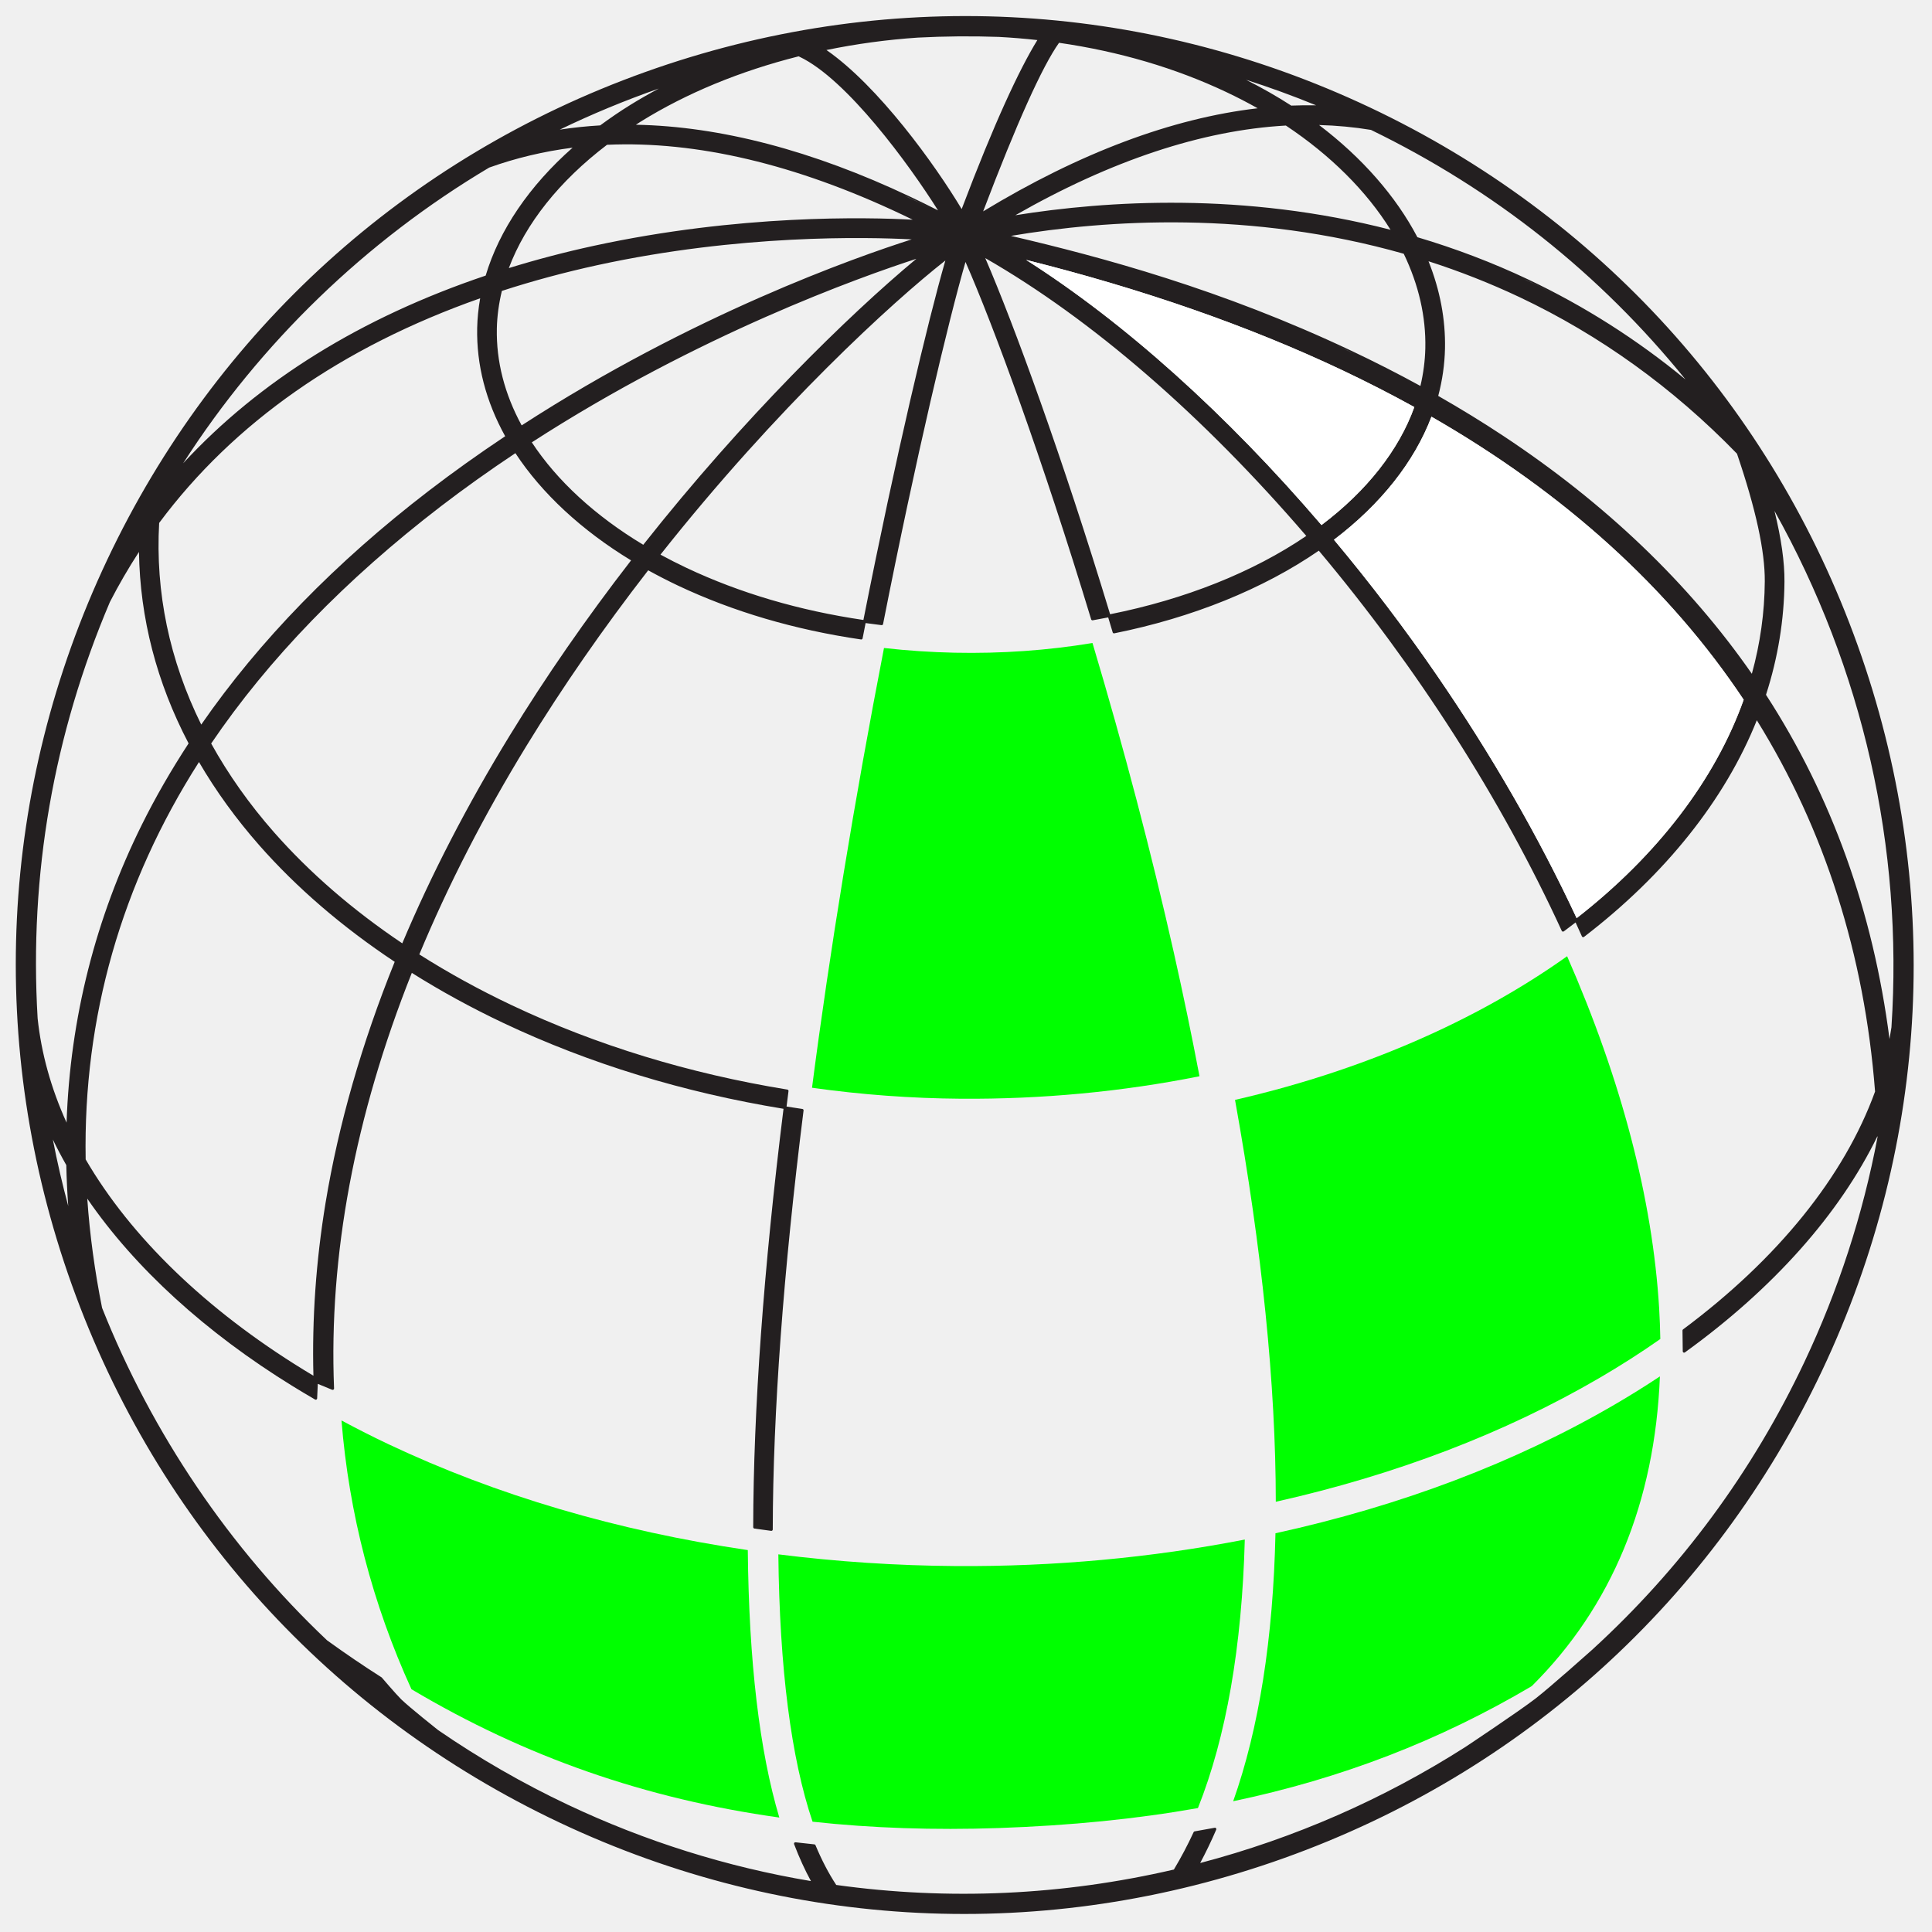
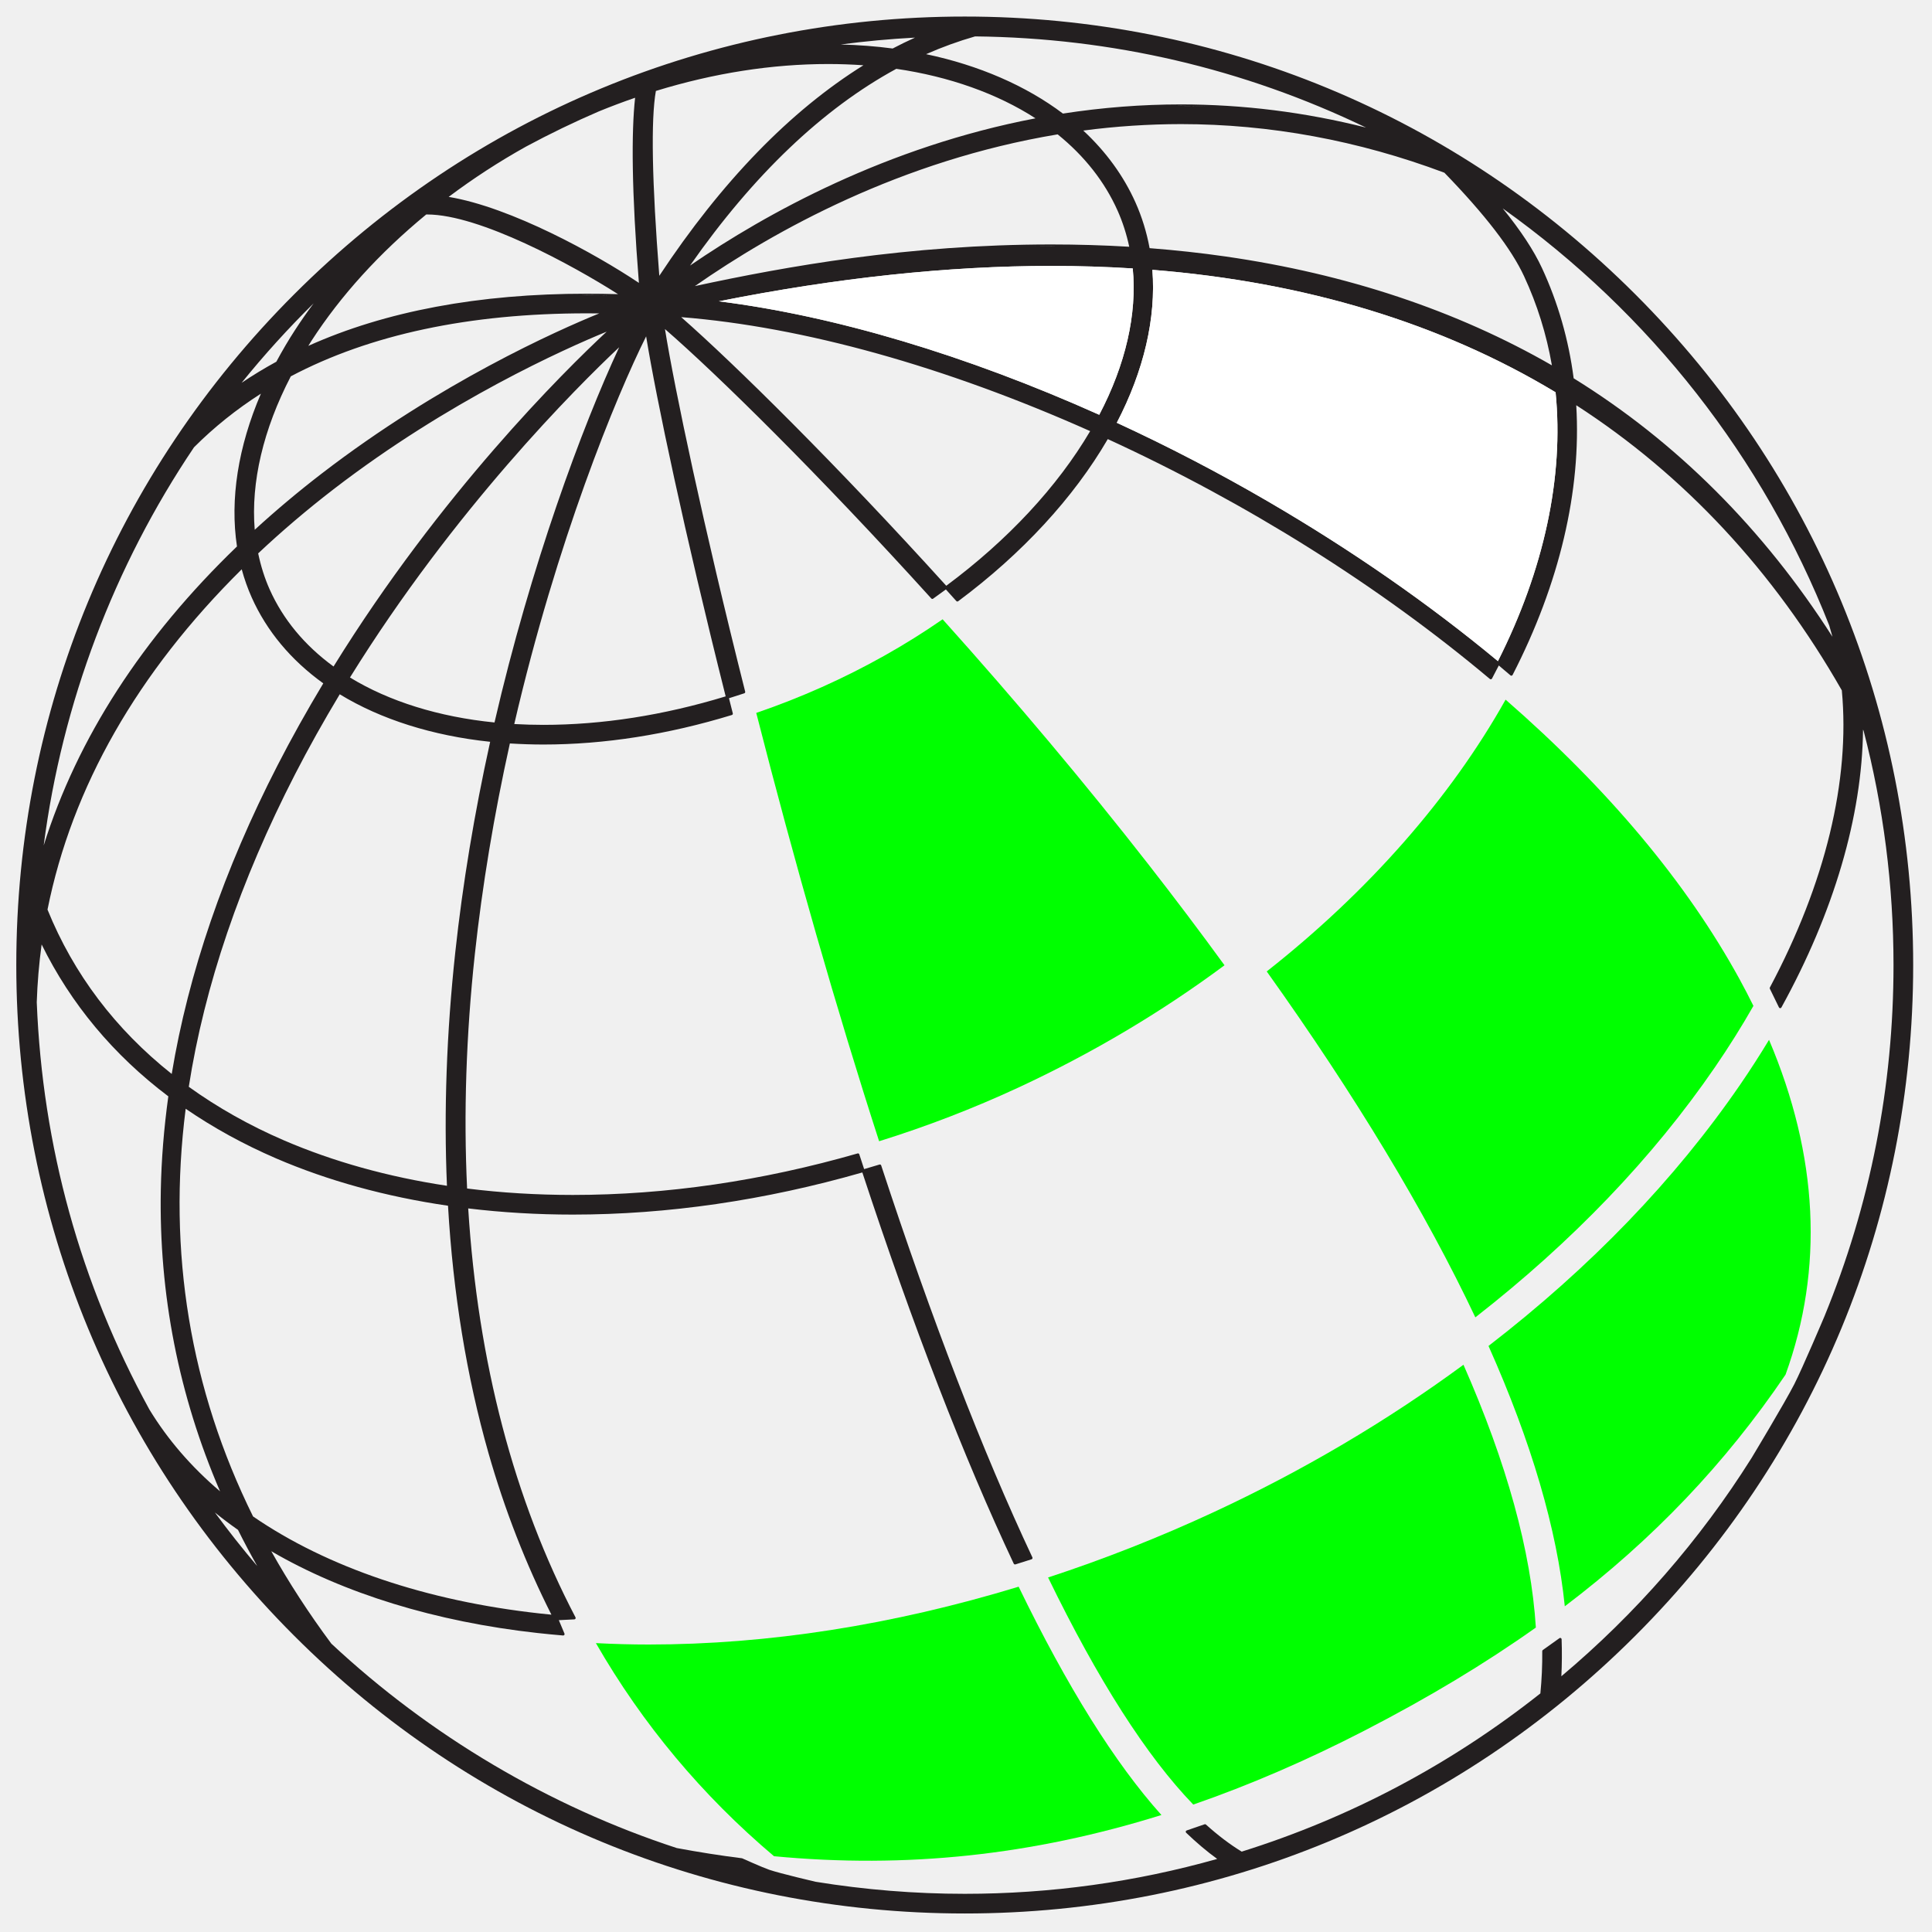
<svg xmlns="http://www.w3.org/2000/svg" id="svg2" version="1.1" width="141.732" height="141.732" xml:space="preserve">
  <defs id="defs6">
    <clipPath clipPathUnits="userSpaceOnUse" id="clipPath18">
      <path d="m 0,0 6120,0 0,5536.64 -6120,0 L 0,0 z" id="path20" />
    </clipPath>
  </defs>
  <g id="g10" transform="matrix(1.25,0,0,-1.25,0,141.7322)">
    <g id="g12" transform="scale(0.1,0.1)">
      <g id="g14">
        <g id="g16" clip-path="url(#clipPath18)">
-           <g id="g2994" transform="matrix(0.9040826,-0.4273579,0.4273579,0.9040826,-188.2205,296.398)">
-             <path id="path22" style="fill:#231f20;fill-opacity:1;fill-rule:nonzero;stroke:none" d="m 1053.024,321.478 c -5.617,-11.008 -24.881,-42.975 -25.067,-43.29 -30.361,-48.277 -67.913,-91.374 -111.623,-128.103 0.347,7.142 0.404,14.438 0.145,21.742 -0.016,0.282 -0.186,0.549 -0.46,0.694 -0.105,0.049 -0.234,0.072 -0.355,0.072 -0.161,0 -0.331,-0.04 -0.46,-0.153 l -9.749,-6.949 c -0.218,-0.161 -0.339,-0.412 -0.339,-0.662 0.08,-8.361 -0.299,-16.698 -1.098,-24.801 C 851.392,98.354 792.413,67.113 728.731,47.171 c -6.888,4.197 -13.934,9.539 -20.964,15.875 -0.152,0.145 -0.347,0.21 -0.536,0.21 -0.095,0 -0.183,0 -0.268,-0.032 l -10.536,-3.632 c -0.262,-0.089 -0.466,-0.315 -0.529,-0.581 -0.057,-0.282 0.032,-0.565 0.236,-0.759 6.091,-5.843 12.215,-11.016 18.215,-15.366 C 666.359,29.303 616.517,22.41 566.187,22.41 c -29.208,0 -58.668,2.381 -87.561,7.078 -0.152,0.032 -20.618,4.81 -27.175,7.029 -3.988,1.372 -15.658,6.634 -15.779,6.682 -0.073,0.049 -0.148,0.065 -0.23,0.08 -12.554,1.574 -25.425,3.591 -38.252,5.988 C 322.507,73.657 252.363,115.156 194.451,169.236 c -13.102,17.626 -24.977,35.897 -35.245,54.242 42.575,-24.825 96.546,-41.41 156.309,-48.011 4.912,-0.541 9.946,-1.025 14.959,-1.453 0.015,0 0.041,0 0.063,0 0.252,0 0.504,0.129 0.652,0.331 0.167,0.242 0.199,0.541 0.089,0.791 l -3.311,7.877 9.111,0.46 c 0.274,0.016 0.521,0.178 0.663,0.412 0.136,0.234 0.141,0.533 0.015,0.775 -36.127,69.019 -57.312,149.772 -62.971,240 19.993,-2.413 40.636,-3.624 61.364,-3.624 55.579,0 112.75,8.321 169.943,24.728 29.596,-89.953 59.498,-167.212 88.857,-229.597 0.132,-0.282 0.422,-0.46 0.731,-0.46 0.079,0 0.157,0.016 0.236,0.032 l 9.489,2.994 c 0.22,0.065 0.404,0.242 0.498,0.444 0.085,0.218 0.085,0.46 -0.009,0.678 -29.193,62.086 -59.047,139.498 -88.744,230.041 -0.11,0.347 -0.425,0.549 -0.766,0.549 -0.069,0 -0.149,0 -0.227,-0.033 l -9.016,-2.679 -2.838,8.668 c -0.11,0.347 -0.425,0.557 -0.766,0.557 -0.069,0 -0.148,0 -0.227,-0.033 -56.184,-16.157 -112.419,-24.357 -167.115,-24.357 -21.154,0 -42.024,1.267 -62.058,3.769 -2.097,43.919 -0.577,90.147 4.53,137.432 4.344,40.199 11.264,81.843 20.564,123.769 6.642,-0.404 13.257,-0.63 19.64,-0.63 35.813,0 73.038,5.835 110.653,17.327 0.41,0.121 0.646,0.549 0.546,0.96 l -2.248,8.886 8.978,2.889 c 0.4,0.121 0.637,0.549 0.536,0.96 -24.537,97.354 -41.434,177.72 -47.083,212.81 30.665,-26.592 90.216,-85.151 156.309,-158.117 0.157,-0.169 0.378,-0.266 0.599,-0.266 0.173,0 0.331,0.049 0.473,0.153 l 7.487,5.415 6.132,-6.811 c 0.157,-0.178 0.378,-0.274 0.599,-0.274 0.173,0 0.341,0.056 0.483,0.161 37.474,27.883 67.817,60.779 87.798,95.159 81.767,-37.544 159.297,-86.217 224.244,-140.773 0.153,-0.129 0.331,-0.186 0.525,-0.186 0.049,0 0.105,0.008 0.153,0.008 0.242,0.049 0.452,0.21 0.573,0.428 l 3.995,7.667 6.844,-5.811 c 0.153,-0.121 0.331,-0.186 0.525,-0.186 0.056,0 0.105,0 0.153,0.016 0.25,0.049 0.46,0.202 0.573,0.428 27.504,53.467 40.409,108.16 37.35,158.286 63.434,-40.982 115.876,-97.281 155.865,-167.349 4.947,-52.87 -9.652,-113.148 -42.225,-174.371 -0.129,-0.218 -0.129,-0.484 -0.016,-0.726 l 5.351,-10.968 c 0.129,-0.266 0.396,-0.444 0.702,-0.46 0.016,0 0.016,0 0.024,0 0.29,0 0.557,0.161 0.694,0.428 30.821,55.896 47.357,112.204 47.922,163.032 0.113,-0.202 0.21,-0.387 0.315,-0.597 11.63,-44.622 17.57,-90.954 17.57,-137.529 0,-71.246 -13.647,-140.62 -40.546,-206.192 -0.121,-0.299 -12.808,-30.232 -17.698,-39.828 z M 126.11,246.213 c 4.335,-3.503 8.874,-6.924 13.566,-10.217 3.536,-7.094 7.32,-14.204 11.292,-21.233 -8.685,10.217 -17.024,20.757 -24.858,31.451 z m -38.508,60.553 c -40.463,73.99 -62.682,154.38 -66.03,238.918 0.363,11.202 1.324,22.605 2.859,33.904 17.143,-34.864 42.143,-64.862 74.356,-89.154 -2.586,-18.707 -4.067,-37.132 -4.407,-54.79 -1.182,-61.255 10.513,-120.791 34.772,-177.026 -16.908,14.357 -30.87,30.547 -41.551,48.148 z m 26.26,564.586 c 11.69,11.702 24.911,22.307 39.259,31.467 C 139.719,871.658 134.874,840.724 139.083,813.155 83.542,759.656 45.421,700.677 25.646,637.687 36.437,720.982 66.837,801.574 113.862,871.351 z m 70.207,84.49 c -3.971,-5.343 -7.644,-10.605 -10.97,-15.746 -3.825,-5.891 -7.393,-11.968 -10.923,-18.522 -6.952,-3.801 -13.792,-7.941 -20.381,-12.388 13.098,16.238 27.285,31.886 42.275,46.655 z m 66.077,52.143 0.552,0 c 30.769,0 85.285,-29.715 112.025,-46.768 -6.205,0.194 -12.374,0.266 -18.395,0.266 -63.234,0.024 -118.182,-10.29 -163.38,-30.611 0.599,0.977 1.198,1.969 1.838,2.954 17.188,26.56 39.854,51.506 67.359,74.159 z m 58.558,39.836 c 13.903,7.481 28.294,14.438 42.732,20.652 7.015,2.865 14.181,5.577 21.296,8.014 -2.223,-20.152 -2.065,-54.782 2.232,-108.653 -25.451,17.013 -75.03,44.388 -111.647,50.473 14.271,10.734 29.53,20.669 45.387,29.514 z M 205.396,736.251 C 266.682,835.082 338.392,906.554 363.385,930.072 341.595,883.239 311.511,802.123 290.215,709.853 c -32.566,3.244 -61.868,12.356 -84.819,26.398 z m 56.913,-298.309 c -34.546,5.222 -66.773,14.204 -95.815,26.721 -20.056,8.652 -38.792,19.216 -55.698,31.37 9.167,59.044 30.163,120.766 62.407,183.506 7.824,15.213 16.636,30.974 26.188,46.857 24.091,-14.721 54.57,-24.349 88.271,-27.884 -9.253,-41.894 -16.141,-83.449 -20.467,-123.51 -5.116,-47.341 -6.756,-93.44 -4.886,-137.061 z m -153.339,45.211 c 16.172,-11.113 33.974,-20.886 52.953,-29.086 30.501,-13.147 64.485,-22.509 101.007,-27.835 2.986,-51.586 10.987,-100.437 23.77,-145.236 9.489,-33.21 21.911,-65.08 36.917,-94.763 -2.286,0.218 -4.565,0.46 -6.825,0.71 -66.581,7.344 -124.761,27.044 -168.282,56.945 -36.941,74.716 -50.235,155.219 -39.539,239.265 z m 80.758,249.652 c -9.751,-16.222 -18.757,-32.363 -26.78,-47.987 -31.494,-61.255 -52.411,-122.227 -62.168,-181.238 -33.045,26.213 -57.571,58.656 -72.902,96.45 14.432,71.948 52.783,139.119 113.98,199.712 1.56,-5.754 3.531,-11.299 5.848,-16.488 8.827,-19.732 22.956,-36.713 42.023,-50.448 z M 356.039,939.216 C 330.75,915.65 258.605,844.275 195.749,742.7 c -17.017,12.437 -29.634,27.666 -37.499,45.259 -2.9,6.489 -5.154,13.599 -6.731,21.128 13.809,13.01 28.714,25.68 44.293,37.681 67.59,51.998 135.511,82.311 160.227,92.447 z m -14.817,21.403 c 1.05,0.016 2.049,0.065 3.106,0.065 6.983,0 14.076,-0.129 21.279,-0.363 -8.292,0.282 -16.387,0.347 -24.385,0.299 z m 3.048,-10.653 c 2.459,0 4.928,-0.016 7.393,-0.049 -24.565,-10.015 -93.463,-40.594 -162.898,-94.013 -13.609,-10.467 -26.822,-21.564 -39.271,-32.96 -2.305,27.835 5.003,58.923 21.175,90.05 46.421,24.534 104.822,36.971 173.6,36.971 z M 425.884,725.171 C 389.482,714.074 353.486,708.449 318.872,708.449 c -5.611,0 -11.207,0.169 -17.055,0.484 24.883,107.337 59.766,192.287 77.389,227.523 5.949,-36.6 22.467,-115.02 46.679,-211.285 z M 384.923,1080.481 c 34.12,10.492 68.136,15.802 101.105,15.802 6.967,0 13.918,-0.25 20.702,-0.734 -42.953,-26.754 -83.242,-68.284 -119.796,-123.551 -4.319,55.234 -4.997,91.705 -2.012,108.483 z m 152.088,31.305 c -4.493,-2.042 -8.89,-4.164 -13.114,-6.392 -9.94,1.315 -20.145,2.09 -30.454,2.356 14.313,1.905 28.909,3.261 43.568,4.035 z m 35.261,0.71 c 80.374,-0.872 157.526,-18.869 229.456,-53.523 -35.765,9.039 -72.297,13.607 -108.715,13.607 -22.902,0 -46.174,-1.816 -69.198,-5.375 -21.642,16.334 -49.353,28.36 -80.31,34.864 9.451,4.164 19.11,7.667 28.766,10.427 z m 118.687,-40.764 c 0.684,0.01 1.361,0.041 2.055,0.041 5.833,0 11.743,-0.153 17.67,-0.396 -6.636,0.274 -13.219,0.388 -19.725,0.355 z M 894.472,971.699 c 7.667,-16.488 13.147,-34.066 16.31,-52.256 -55.912,32.161 -120.372,53.661 -191.635,63.902 -14.344,2.074 -29.296,3.688 -44.466,4.875 -1.718,9.329 -4.508,18.352 -8.275,26.794 -6.983,15.608 -17.282,29.788 -30.652,42.217 19.067,2.518 38.328,3.777 57.291,3.793 52.142,0 104.175,-9.596 154.642,-28.529 23.994,-24.776 39.303,-44.67 46.785,-60.795 z m -218.167,3.801 c 89.8,-7.175 169.406,-31.354 236.641,-71.868 4.939,-49.537 -6.747,-104.077 -33.84,-157.794 -40.546,33.662 -86.009,65.242 -135.132,93.843 -28.578,16.649 -58.369,32.145 -88.548,46.066 15.914,30.531 23.118,61.537 20.879,89.752 z M 421.88,957.027 c 69.066,13.776 134.692,20.773 195.167,20.773 16.147,0 32.209,-0.508 47.745,-1.485 2.591,-26.729 -4.196,-56.396 -19.66,-85.886 -78.346,35.098 -155.388,58.067 -223.253,66.597 z m 217.919,-76.185 C 620.584,848.197 591.407,816.843 555.343,790.081 490.905,861.231 431.316,920.016 399.775,947.738 471.533,942.008 554.444,918.894 639.799,880.842 z m -234.816,97.176 c 37.137,53.152 77.852,91.979 121.047,115.448 31.078,-4.544 59.271,-14.567 81.676,-29.054 -87.224,-16.674 -157.768,-55.589 -202.723,-86.394 z m 88.87,2.663 c -10.057,-1.404 -19.656,-2.897 -28.741,-4.431 9.086,1.533 18.685,3.026 28.741,4.431 z m 125.748,8.877 c -4.187,0.016 -8.333,-0.016 -12.462,-0.065 3.263,0.033 6.51,0.097 9.805,0.097 0.882,0 1.781,-0.033 2.658,-0.033 z m -2.658,0.831 c -83.873,0 -155.483,-12.856 -209.117,-24.429 46.898,32.693 120.963,73.756 212.9,89.042 15.762,-12.759 27.595,-27.803 35.141,-44.703 2.942,-6.585 5.259,-13.744 6.866,-21.258 -14.959,0.896 -30.35,1.348 -45.79,1.348 z M 1073.515,766.863 c 0.67,-2.187 1.315,-4.447 1.913,-6.699 -40.57,63.41 -91.648,114.423 -151.878,151.685 -2.938,22.662 -9.192,44.436 -18.594,64.701 -4.818,10.379 -12.372,21.863 -23.025,34.994 86.572,-61.707 152.75,-146.197 191.585,-244.68 z M 959.778,961.087 c -105.134,105.142 -244.918,163.056 -393.591,163.056 -148.68,0 -288.466,-57.914 -393.593,-163.056 C 67.458,855.969 9.561,716.172 9.561,567.498 9.561,418.808 67.458,279.043 172.594,173.909 277.721,68.767 417.507,10.87 566.187,10.87 c 148.673,0 288.457,57.898 393.591,163.04 105.134,105.134 163.032,244.914 163.032,393.589 0,148.674 -57.898,288.471 -163.032,393.589" />
-             <path id="path24" style="fill:#00ff00;fill-opacity:1;fill-rule:nonzero;stroke:none" d="m 553.205,770.406 c -21.869,-15.156 -45.686,-28.545 -70.853,-39.795 -12.559,-5.609 -25.501,-10.701 -38.52,-15.148 22.493,-88.146 47.373,-174.903 72.104,-251.379 27.869,8.668 55.359,19.272 81.771,31.523 43.18,20.047 83.847,44.186 120.937,71.755 -14.196,19.506 -29.208,39.416 -44.671,59.229 -36.822,47.18 -77.442,95.554 -120.767,143.816" />
-             <path id="path26" style="fill:#00ff00;fill-opacity:1;fill-rule:nonzero;stroke:none" d="M 883.601,723.25 C 851.335,665.635 803.005,610.627 743.422,563.737 795.392,490.909 836.558,422.657 865.854,360.724 c 56.889,44.355 104.19,93.722 140.612,146.794 8.087,11.799 15.689,23.88 22.589,36.01 -2.607,5.286 -5.375,10.588 -8.288,15.931 -30.942,56.38 -77.081,111.477 -137.166,163.79" />
-             <path id="path28" style="fill:#00ff00;fill-opacity:1;fill-rule:nonzero;stroke:none" d="m 1021.299,497.341 c -38.198,-55.662 -87.887,-107.248 -147.722,-153.403 25.172,-56.38 40.215,-107.708 44.775,-152.79 51.764,39.239 94.198,83.78 129.555,135.971 22.508,62.231 19.24,128.288 -9.693,196.467 -5.375,-8.894 -11.049,-17.707 -16.916,-26.245" />
-             <path id="path30" style="fill:#00ff00;fill-opacity:1;fill-rule:nonzero;stroke:none" d="m 712.238,246.382 c -31.598,-14.672 -64.258,-27.553 -97.139,-38.319 29.23,-60.165 57.872,-104.965 85.207,-133.276 32.83,11.355 66.587,25.914 100.367,43.33 37.726,19.474 70.694,39.287 100.692,60.561 -2.792,44.702 -17.069,96.547 -42.483,154.227 -45.126,-33.186 -94.432,-62.28 -146.644,-86.523" />
-             <path id="path32" style="fill:#00ff00;fill-opacity:1;fill-rule:nonzero;stroke:none" d="m 380.661,168.72 c -10.103,0 -20.476,0.283 -30.936,0.823 27.279,-47.462 62.404,-89.501 104.532,-125.068 77.583,-7.344 151.646,0.541 227.366,24.187 C 654.442,98.91 626.29,143.928 597.823,202.656 523.802,180.132 450.758,168.72 380.661,168.72" />
-             <path d="m 676.305,975.5 c 89.8,-7.175 169.406,-31.354 236.641,-71.868 4.939,-49.537 -6.747,-104.077 -33.84,-157.794 -40.546,33.662 -86.009,65.242 -135.132,93.843 -28.578,16.649 -58.369,32.145 -88.548,46.066 15.914,30.531 23.118,61.537 20.879,89.752 z M 421.88,957.027 c 69.066,13.776 134.692,20.773 195.167,20.773 16.147,0 32.209,-0.508 47.745,-1.485 2.591,-26.729 -4.196,-56.396 -19.66,-85.886 -78.346,35.098 -155.388,58.067 -223.253,66.597 z" style="fill:#ffffff;fill-opacity:1;fill-rule:nonzero;stroke:none" id="path3065" />
-           </g>
+           <path d="m 1053.024,321.478 c -5.617,-11.008 -24.881,-42.975 -25.067,-43.29 -30.361,-48.277 -67.913,-91.374 -111.623,-128.103 0.347,7.142 0.404,14.438 0.145,21.742 -0.016,0.282 -0.186,0.549 -0.46,0.694 -0.105,0.049 -0.234,0.072 -0.355,0.072 -0.161,0 -0.331,-0.04 -0.46,-0.153 l -9.749,-6.949 c -0.218,-0.161 -0.339,-0.412 -0.339,-0.662 0.08,-8.361 -0.299,-16.698 -1.098,-24.801 C 851.392,98.354 792.413,67.113 728.731,47.171 c -6.888,4.197 -13.934,9.539 -20.964,15.875 -0.152,0.145 -0.347,0.21 -0.536,0.21 -0.095,0 -0.183,0 -0.268,-0.032 l -10.536,-3.632 c -0.262,-0.089 -0.466,-0.315 -0.529,-0.581 -0.057,-0.282 0.032,-0.565 0.236,-0.759 6.091,-5.843 12.215,-11.016 18.215,-15.366 C 666.359,29.303 616.517,22.41 566.187,22.41 c -29.208,0 -58.668,2.381 -87.561,7.078 -0.152,0.032 -20.618,4.81 -27.175,7.029 -3.988,1.372 -15.658,6.634 -15.779,6.682 -0.073,0.049 -0.148,0.065 -0.23,0.08 -12.554,1.574 -25.425,3.591 -38.252,5.988 C 322.507,73.657 252.363,115.156 194.451,169.236 c -13.102,17.626 -24.977,35.897 -35.245,54.242 42.575,-24.825 96.546,-41.41 156.309,-48.011 4.912,-0.541 9.946,-1.025 14.959,-1.453 0.015,0 0.041,0 0.063,0 0.252,0 0.504,0.129 0.652,0.331 0.167,0.242 0.199,0.541 0.089,0.791 l -3.311,7.877 9.111,0.46 c 0.274,0.016 0.521,0.178 0.663,0.412 0.136,0.234 0.141,0.533 0.015,0.775 -36.127,69.019 -57.312,149.772 -62.971,240 19.993,-2.413 40.636,-3.624 61.364,-3.624 55.579,0 112.75,8.321 169.943,24.728 29.596,-89.953 59.498,-167.212 88.857,-229.597 0.132,-0.282 0.422,-0.46 0.731,-0.46 0.079,0 0.157,0.016 0.236,0.032 l 9.489,2.994 c 0.22,0.065 0.404,0.242 0.498,0.444 0.085,0.218 0.085,0.46 -0.009,0.678 -29.193,62.086 -59.047,139.498 -88.744,230.041 -0.11,0.347 -0.425,0.549 -0.766,0.549 -0.069,0 -0.149,0 -0.227,-0.033 l -9.016,-2.679 -2.838,8.668 c -0.11,0.347 -0.425,0.557 -0.766,0.557 -0.069,0 -0.148,0 -0.227,-0.033 -56.184,-16.157 -112.419,-24.357 -167.115,-24.357 -21.154,0 -42.024,1.267 -62.058,3.769 -2.097,43.919 -0.577,90.147 4.53,137.432 4.344,40.199 11.264,81.843 20.564,123.769 6.642,-0.404 13.257,-0.63 19.64,-0.63 35.813,0 73.038,5.835 110.653,17.327 0.41,0.121 0.646,0.549 0.546,0.96 l -2.248,8.886 8.978,2.889 c 0.4,0.121 0.637,0.549 0.536,0.96 -24.537,97.354 -41.434,177.72 -47.083,212.81 30.665,-26.592 90.216,-85.151 156.309,-158.117 0.157,-0.169 0.378,-0.266 0.599,-0.266 0.173,0 0.331,0.049 0.473,0.153 l 7.487,5.415 6.132,-6.811 c 0.157,-0.178 0.378,-0.274 0.599,-0.274 0.173,0 0.341,0.056 0.483,0.161 37.474,27.883 67.817,60.779 87.798,95.159 81.767,-37.544 159.297,-86.217 224.244,-140.773 0.153,-0.129 0.331,-0.186 0.525,-0.186 0.049,0 0.105,0.008 0.153,0.008 0.242,0.049 0.452,0.21 0.573,0.428 l 3.995,7.667 6.844,-5.811 c 0.153,-0.121 0.331,-0.186 0.525,-0.186 0.056,0 0.105,0 0.153,0.016 0.25,0.049 0.46,0.202 0.573,0.428 27.504,53.467 40.409,108.16 37.35,158.286 63.434,-40.982 115.876,-97.281 155.865,-167.349 4.947,-52.87 -9.652,-113.148 -42.225,-174.371 -0.129,-0.218 -0.129,-0.484 -0.016,-0.726 l 5.351,-10.968 c 0.129,-0.266 0.396,-0.444 0.702,-0.46 0.016,0 0.016,0 0.024,0 0.29,0 0.557,0.161 0.694,0.428 30.821,55.896 47.357,112.204 47.922,163.032 0.113,-0.202 0.21,-0.387 0.315,-0.597 11.63,-44.622 17.57,-90.954 17.57,-137.529 0,-71.246 -13.647,-140.62 -40.546,-206.192 -0.121,-0.299 -12.808,-30.232 -17.698,-39.828 z M 126.11,246.213 c 4.335,-3.503 8.874,-6.924 13.566,-10.217 3.536,-7.094 7.32,-14.204 11.292,-21.233 -8.685,10.217 -17.024,20.757 -24.858,31.451 z m -38.508,60.553 c -40.463,73.99 -62.682,154.38 -66.03,238.918 0.363,11.202 1.324,22.605 2.859,33.904 17.143,-34.864 42.143,-64.862 74.356,-89.154 -2.586,-18.707 -4.067,-37.132 -4.407,-54.79 -1.182,-61.255 10.513,-120.791 34.772,-177.026 -16.908,14.357 -30.87,30.547 -41.551,48.148 z m 26.26,564.586 c 11.69,11.702 24.911,22.307 39.259,31.467 C 139.719,871.658 134.874,840.724 139.083,813.155 83.542,759.656 45.421,700.677 25.646,637.687 36.437,720.982 66.837,801.574 113.862,871.351 z m 70.207,84.49 c -3.971,-5.343 -7.644,-10.605 -10.97,-15.746 -3.825,-5.891 -7.393,-11.968 -10.923,-18.522 -6.952,-3.801 -13.792,-7.941 -20.381,-12.388 13.098,16.238 27.285,31.886 42.275,46.655 z m 66.077,52.143 0.552,0 c 30.769,0 85.285,-29.715 112.025,-46.768 -6.205,0.194 -12.374,0.266 -18.395,0.266 -63.234,0.024 -118.182,-10.29 -163.38,-30.611 0.599,0.977 1.198,1.969 1.838,2.954 17.188,26.56 39.854,51.506 67.359,74.159 z m 58.558,39.836 c 13.903,7.481 28.294,14.438 42.732,20.652 7.015,2.865 14.181,5.577 21.296,8.014 -2.223,-20.152 -2.065,-54.782 2.232,-108.653 -25.451,17.013 -75.03,44.388 -111.647,50.473 14.271,10.734 29.53,20.669 45.387,29.514 z M 205.396,736.251 C 266.682,835.082 338.392,906.554 363.385,930.072 341.595,883.239 311.511,802.123 290.215,709.853 c -32.566,3.244 -61.868,12.356 -84.819,26.398 z m 56.913,-298.309 c -34.546,5.222 -66.773,14.204 -95.815,26.721 -20.056,8.652 -38.792,19.216 -55.698,31.37 9.167,59.044 30.163,120.766 62.407,183.506 7.824,15.213 16.636,30.974 26.188,46.857 24.091,-14.721 54.57,-24.349 88.271,-27.884 -9.253,-41.894 -16.141,-83.449 -20.467,-123.51 -5.116,-47.341 -6.756,-93.44 -4.886,-137.061 z m -153.339,45.211 c 16.172,-11.113 33.974,-20.886 52.953,-29.086 30.501,-13.147 64.485,-22.509 101.007,-27.835 2.986,-51.586 10.987,-100.437 23.77,-145.236 9.489,-33.21 21.911,-65.08 36.917,-94.763 -2.286,0.218 -4.565,0.46 -6.825,0.71 -66.581,7.344 -124.761,27.044 -168.282,56.945 -36.941,74.716 -50.235,155.219 -39.539,239.265 z m 80.758,249.652 c -9.751,-16.222 -18.757,-32.363 -26.78,-47.987 -31.494,-61.255 -52.411,-122.227 -62.168,-181.238 -33.045,26.213 -57.571,58.656 -72.902,96.45 14.432,71.948 52.783,139.119 113.98,199.712 1.56,-5.754 3.531,-11.299 5.848,-16.488 8.827,-19.732 22.956,-36.713 42.023,-50.448 z M 356.039,939.216 C 330.75,915.65 258.605,844.275 195.749,742.7 c -17.017,12.437 -29.634,27.666 -37.499,45.259 -2.9,6.489 -5.154,13.599 -6.731,21.128 13.809,13.01 28.714,25.68 44.293,37.681 67.59,51.998 135.511,82.311 160.227,92.447 z m -14.817,21.403 c 1.05,0.016 2.049,0.065 3.106,0.065 6.983,0 14.076,-0.129 21.279,-0.363 -8.292,0.282 -16.387,0.347 -24.385,0.299 z m 3.048,-10.653 c 2.459,0 4.928,-0.016 7.393,-0.049 -24.565,-10.015 -93.463,-40.594 -162.898,-94.013 -13.609,-10.467 -26.822,-21.564 -39.271,-32.96 -2.305,27.835 5.003,58.923 21.175,90.05 46.421,24.534 104.822,36.971 173.6,36.971 z M 425.884,725.171 C 389.482,714.074 353.486,708.449 318.872,708.449 c -5.611,0 -11.207,0.169 -17.055,0.484 24.883,107.337 59.766,192.287 77.389,227.523 5.949,-36.6 22.467,-115.02 46.679,-211.285 z M 384.923,1080.481 c 34.12,10.492 68.136,15.802 101.105,15.802 6.967,0 13.918,-0.25 20.702,-0.734 -42.953,-26.754 -83.242,-68.284 -119.796,-123.551 -4.319,55.234 -4.997,91.705 -2.012,108.483 z m 152.088,31.305 c -4.493,-2.042 -8.89,-4.164 -13.114,-6.392 -9.94,1.315 -20.145,2.09 -30.454,2.356 14.313,1.905 28.909,3.261 43.568,4.035 z m 35.261,0.71 c 80.374,-0.872 157.526,-18.869 229.456,-53.523 -35.765,9.039 -72.297,13.607 -108.715,13.607 -22.902,0 -46.174,-1.816 -69.198,-5.375 -21.642,16.334 -49.353,28.36 -80.31,34.864 9.451,4.164 19.11,7.667 28.766,10.427 z m 118.687,-40.764 c 0.684,0.01 1.361,0.041 2.055,0.041 5.833,0 11.743,-0.153 17.67,-0.396 -6.636,0.274 -13.219,0.388 -19.725,0.355 z M 894.472,971.699 c 7.667,-16.488 13.147,-34.066 16.31,-52.256 -55.912,32.161 -120.372,53.661 -191.635,63.902 -14.344,2.074 -29.296,3.688 -44.466,4.875 -1.718,9.329 -4.508,18.352 -8.275,26.794 -6.983,15.608 -17.282,29.788 -30.652,42.217 19.067,2.518 38.328,3.777 57.291,3.793 52.142,0 104.175,-9.596 154.642,-28.529 23.994,-24.776 39.303,-44.67 46.785,-60.795 z m -218.167,3.801 c 89.8,-7.175 169.406,-31.354 236.641,-71.868 4.939,-49.537 -6.747,-104.077 -33.84,-157.794 -40.546,33.662 -86.009,65.242 -135.132,93.843 -28.578,16.649 -58.369,32.145 -88.548,46.066 15.914,30.531 23.118,61.537 20.879,89.752 z M 421.88,957.027 c 69.066,13.776 134.692,20.773 195.167,20.773 16.147,0 32.209,-0.508 47.745,-1.485 2.591,-26.729 -4.196,-56.396 -19.66,-85.886 -78.346,35.098 -155.388,58.067 -223.253,66.597 z m 217.919,-76.185 C 620.584,848.197 591.407,816.843 555.343,790.081 490.905,861.231 431.316,920.016 399.775,947.738 471.533,942.008 554.444,918.894 639.799,880.842 z m -234.816,97.176 c 37.137,53.152 77.852,91.979 121.047,115.448 31.078,-4.544 59.271,-14.567 81.676,-29.054 -87.224,-16.674 -157.768,-55.589 -202.723,-86.394 z m 88.87,2.663 c -10.057,-1.404 -19.656,-2.897 -28.741,-4.431 9.086,1.533 18.685,3.026 28.741,4.431 z m 125.748,8.877 c -4.187,0.016 -8.333,-0.016 -12.462,-0.065 3.263,0.033 6.51,0.097 9.805,0.097 0.882,0 1.781,-0.033 2.658,-0.033 z m -2.658,0.831 c -83.873,0 -155.483,-12.856 -209.117,-24.429 46.898,32.693 120.963,73.756 212.9,89.042 15.762,-12.759 27.595,-27.803 35.141,-44.703 2.942,-6.585 5.259,-13.744 6.866,-21.258 -14.959,0.896 -30.35,1.348 -45.79,1.348 z M 1073.515,766.863 c 0.67,-2.187 1.315,-4.447 1.913,-6.699 -40.57,63.41 -91.648,114.423 -151.878,151.685 -2.938,22.662 -9.192,44.436 -18.594,64.701 -4.818,10.379 -12.372,21.863 -23.025,34.994 86.572,-61.707 152.75,-146.197 191.585,-244.68 z M 959.778,961.087 c -105.134,105.142 -244.918,163.056 -393.591,163.056 -148.68,0 -288.466,-57.914 -393.593,-163.056 C 67.458,855.969 9.561,716.172 9.561,567.498 9.561,418.808 67.458,279.043 172.594,173.909 277.721,68.767 417.507,10.87 566.187,10.87 c 148.673,0 288.457,57.898 393.591,163.04 105.134,105.134 163.032,244.914 163.032,393.589 0,148.674 -57.898,288.471 -163.032,393.589" style="fill:#231f20;fill-opacity:1;fill-rule:nonzero;stroke:none" id="path22" />
+           <path d="m 553.205,770.406 c -21.869,-15.156 -45.686,-28.545 -70.853,-39.795 -12.559,-5.609 -25.501,-10.701 -38.52,-15.148 22.493,-88.146 47.373,-174.903 72.104,-251.379 27.869,8.668 55.359,19.272 81.771,31.523 43.18,20.047 83.847,44.186 120.937,71.755 -14.196,19.506 -29.208,39.416 -44.671,59.229 -36.822,47.18 -77.442,95.554 -120.767,143.816" style="fill:#00ff00;fill-opacity:1;fill-rule:nonzero;stroke:none" id="path24" />
+           <path d="M 883.601,723.25 C 851.335,665.635 803.005,610.627 743.422,563.737 795.392,490.909 836.558,422.657 865.854,360.724 c 56.889,44.355 104.19,93.722 140.612,146.794 8.087,11.799 15.689,23.88 22.589,36.01 -2.607,5.286 -5.375,10.588 -8.288,15.931 -30.942,56.38 -77.081,111.477 -137.166,163.79" style="fill:#00ff00;fill-opacity:1;fill-rule:nonzero;stroke:none" id="path26" />
+           <path d="m 1021.299,497.341 c -38.198,-55.662 -87.887,-107.248 -147.722,-153.403 25.172,-56.38 40.215,-107.708 44.775,-152.79 51.764,39.239 94.198,83.78 129.555,135.971 22.508,62.231 19.24,128.288 -9.693,196.467 -5.375,-8.894 -11.049,-17.707 -16.916,-26.245" style="fill:#00ff00;fill-opacity:1;fill-rule:nonzero;stroke:none" id="path28" />
+           <path d="m 712.238,246.382 c -31.598,-14.672 -64.258,-27.553 -97.139,-38.319 29.23,-60.165 57.872,-104.965 85.207,-133.276 32.83,11.355 66.587,25.914 100.367,43.33 37.726,19.474 70.694,39.287 100.692,60.561 -2.792,44.702 -17.069,96.547 -42.483,154.227 -45.126,-33.186 -94.432,-62.28 -146.644,-86.523" style="fill:#00ff00;fill-opacity:1;fill-rule:nonzero;stroke:none" id="path30" />
+           <path d="m 380.661,168.72 c -10.103,0 -20.476,0.283 -30.936,0.823 27.279,-47.462 62.404,-89.501 104.532,-125.068 77.583,-7.344 151.646,0.541 227.366,24.187 C 654.442,98.91 626.29,143.928 597.823,202.656 523.802,180.132 450.758,168.72 380.661,168.72" style="fill:#00ff00;fill-opacity:1;fill-rule:nonzero;stroke:none" id="path32" />
+           <path id="path3065" style="fill:#ffffff;fill-opacity:1;fill-rule:nonzero;stroke:none" d="m 676.305,975.5 c 89.8,-7.175 169.406,-31.354 236.641,-71.868 4.939,-49.537 -6.747,-104.077 -33.84,-157.794 -40.546,33.662 -86.009,65.242 -135.132,93.843 -28.578,16.649 -58.369,32.145 -88.548,46.066 15.914,30.531 23.118,61.537 20.879,89.752 z M 421.88,957.027 c 69.066,13.776 134.692,20.773 195.167,20.773 16.147,0 32.209,-0.508 47.745,-1.485 2.591,-26.729 -4.196,-56.396 -19.66,-85.886 -78.346,35.098 -155.388,58.067 -223.253,66.597 z" />
        </g>
      </g>
    </g>
  </g>
</svg>
